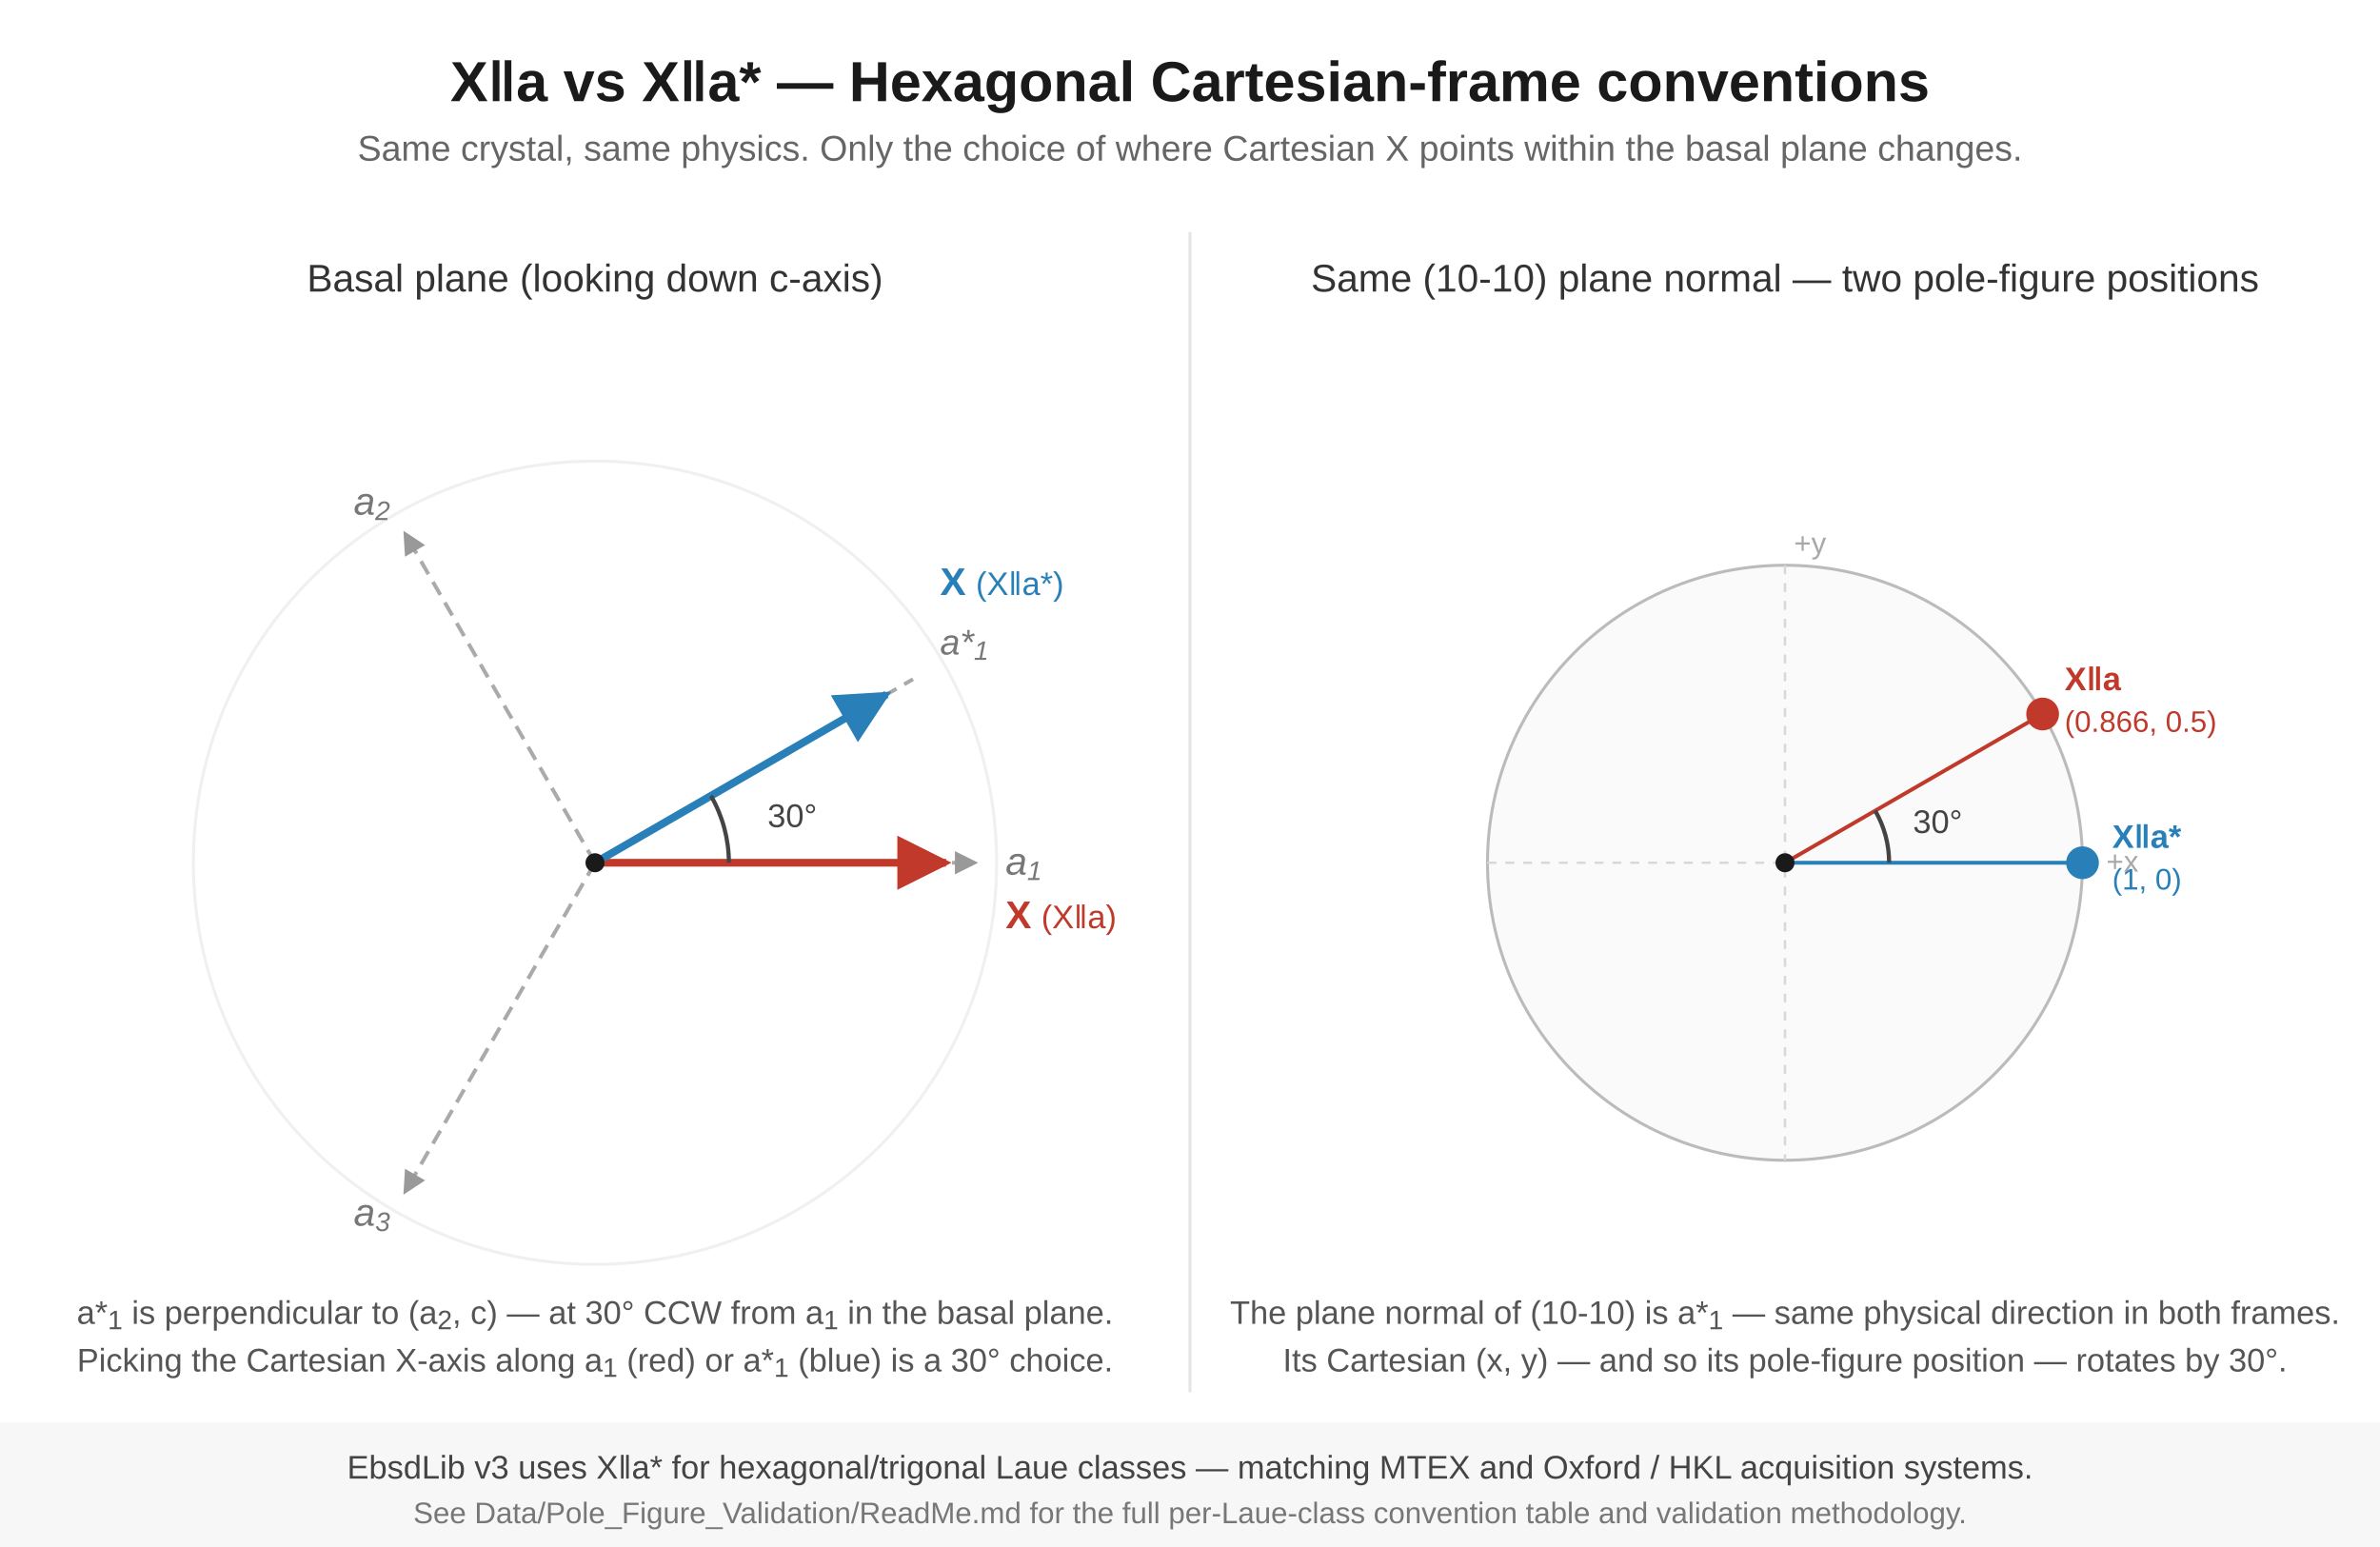
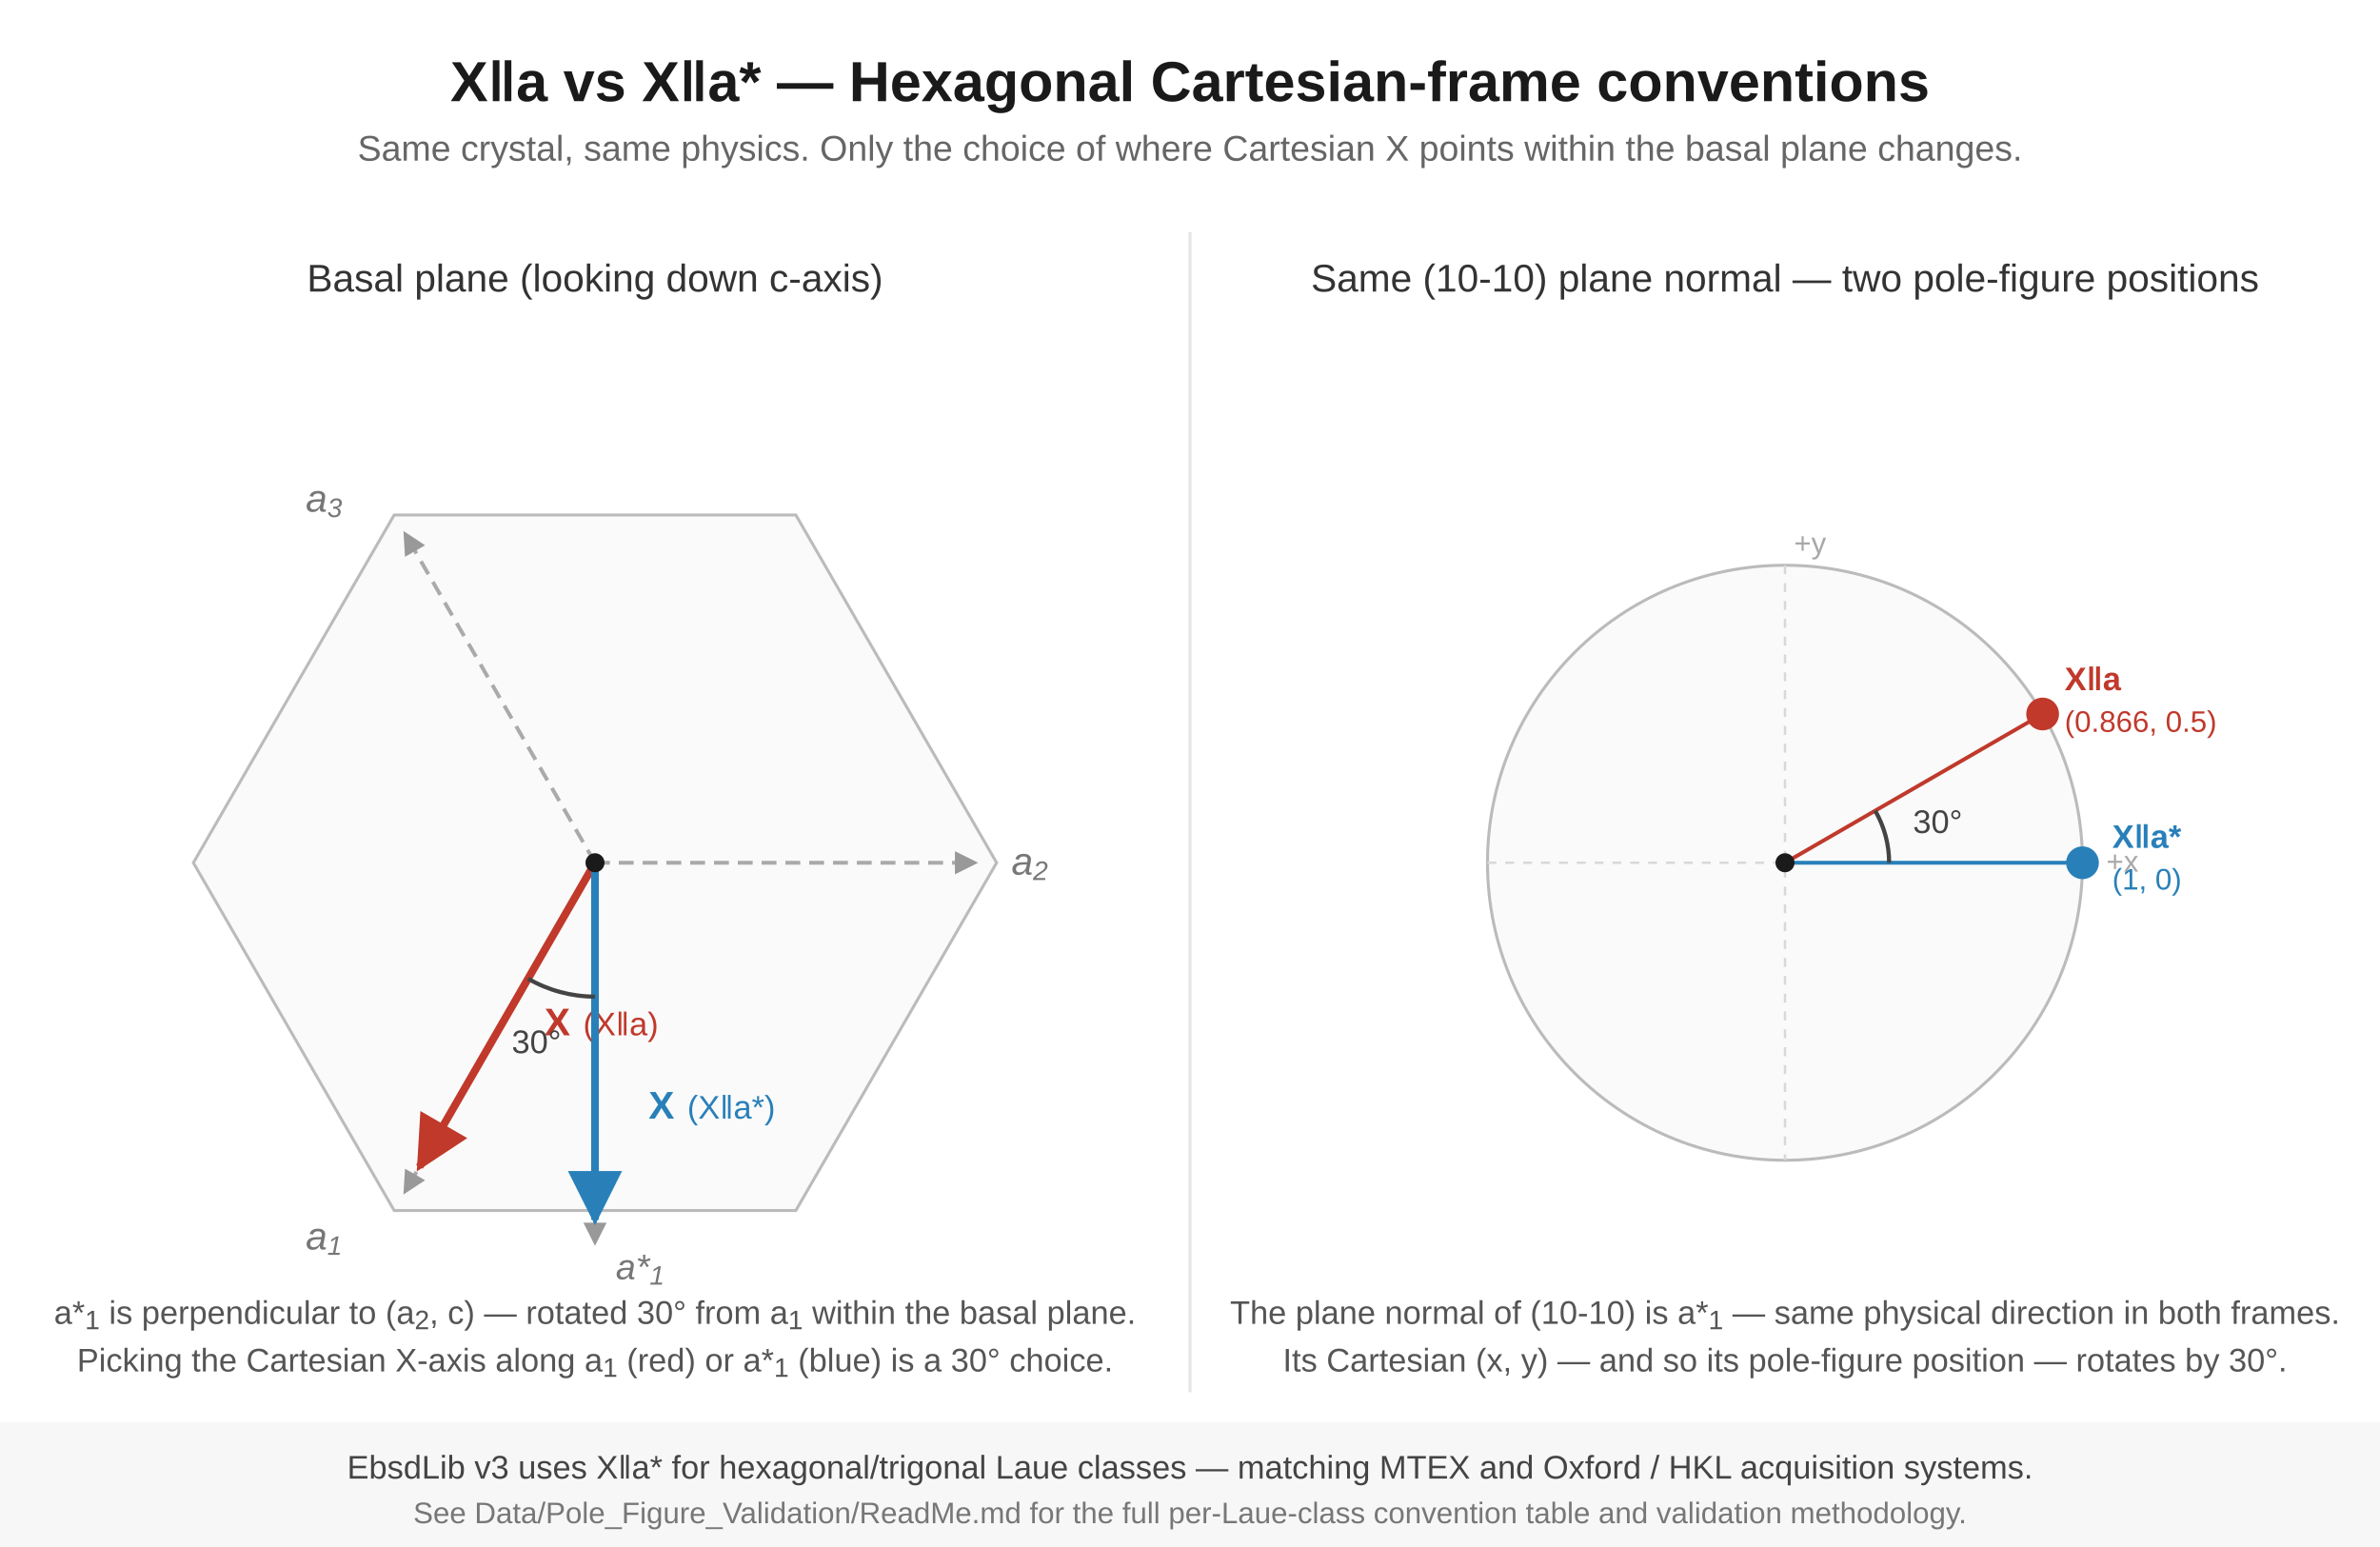
<svg xmlns="http://www.w3.org/2000/svg" viewBox="0 0 800 520" font-family="-apple-system, BlinkMacSystemFont, 'Helvetica Neue', Arial, sans-serif">
  <defs>
    <marker id="arrow-red" viewBox="0 0 10 10" refX="9" refY="5" markerWidth="7" markerHeight="7" orient="auto">
      <path d="M0,0 L10,5 L0,10 z" fill="#c0392b" />
    </marker>
    <marker id="arrow-blue" viewBox="0 0 10 10" refX="9" refY="5" markerWidth="7" markerHeight="7" orient="auto">
      <path d="M0,0 L10,5 L0,10 z" fill="#2980b9" />
    </marker>
    <marker id="arrow-gray" viewBox="0 0 10 10" refX="9" refY="5" markerWidth="6" markerHeight="6" orient="auto">
      <path d="M0,0 L10,5 L0,10 z" fill="#999" />
    </marker>
  </defs>
  <rect width="800" height="520" fill="#ffffff" />
  <text x="400" y="34" font-size="19" font-weight="600" text-anchor="middle" fill="#1a1a1a">
    X‖a  vs  X‖a*  —  Hexagonal Cartesian-frame conventions
  </text>
  <text x="400" y="54" font-size="12" text-anchor="middle" fill="#666">
    Same crystal, same physics. Only the choice of where Cartesian X points within the basal plane changes.
  </text>
  <line x1="400" y1="78" x2="400" y2="468" stroke="#e5e5e5" stroke-width="1" />
  <text x="200" y="98" font-size="13" font-weight="500" text-anchor="middle" fill="#333">
    Basal plane (looking down c-axis)
  </text>
-   <circle cx="200" cy="290" r="135" fill="none" stroke="#f0f0f0" stroke-width="1" />
+   <polygon points="132.5,406.9 267.5,406.9 335,290 267.5,173.1 132.5,173.1 65,290" fill="#fafafa" stroke="#bbb" stroke-width="1" />
  <g stroke="#aaa" stroke-width="1.3" stroke-dasharray="5,3" fill="none" marker-end="url(#arrow-gray)">
+     <line x1="200" y1="290" x2="136" y2="400.85" />
    <line x1="200" y1="290" x2="328" y2="290" />
-     <line x1="200" y1="290" x2="136" y2="179.1" />
-     <line x1="200" y1="290" x2="136" y2="400.9" />
+     <line x1="200" y1="290" x2="136" y2="179.15" />
  </g>
  <g font-size="13" font-style="italic" fill="#777">
-     <text x="338" y="294" text-anchor="start">a<tspan font-size="9" baseline-shift="sub">1</tspan>
+     <text x="115" y="420" text-anchor="end">a<tspan font-size="9" baseline-shift="sub">1</tspan>
    </text>
-     <text x="125" y="173" text-anchor="middle">a<tspan font-size="9" baseline-shift="sub">2</tspan>
+     <text x="340" y="294" text-anchor="start">a<tspan font-size="9" baseline-shift="sub">2</tspan>
    </text>
-     <text x="125" y="412" text-anchor="middle">a<tspan font-size="9" baseline-shift="sub">3</tspan>
+     <text x="115" y="172" text-anchor="end">a<tspan font-size="9" baseline-shift="sub">3</tspan>
    </text>
  </g>
-   <line x1="200" y1="290" x2="306.9" y2="228.3" stroke="#aaa" stroke-width="1.3" stroke-dasharray="5,3" />
-   <text x="316" y="220" font-size="12" font-style="italic" fill="#777">
+   <line x1="200" y1="290" x2="200" y2="418" stroke="#aaa" stroke-width="1.3" stroke-dasharray="5,3" marker-end="url(#arrow-gray)" />
+   <text x="207" y="430" font-size="12" font-style="italic" fill="#777" text-anchor="start">
    a*<tspan font-size="9" baseline-shift="sub">1</tspan>
  </text>
-   <line x1="200" y1="290" x2="318" y2="290" stroke="#c0392b" stroke-width="2.6" marker-end="url(#arrow-red)" />
-   <text x="338" y="312" font-size="13" font-weight="600" fill="#c0392b" text-anchor="start">X</text>
-   <text x="350" y="312" font-size="11" fill="#c0392b" text-anchor="start">(X‖a)</text>
-   <line x1="200" y1="290" x2="298" y2="233.4" stroke="#2980b9" stroke-width="2.6" marker-end="url(#arrow-blue)" />
-   <text x="316" y="200" font-size="13" font-weight="600" fill="#2980b9" text-anchor="start">X</text>
-   <text x="328" y="200" font-size="11" fill="#2980b9" text-anchor="start">(X‖a*)</text>
-   <path d="M 245 290 A 45 45 0 0 0 238.97 267.50" fill="none" stroke="#444" stroke-width="1.4" />
-   <text x="258" y="278" font-size="11" font-weight="500" fill="#444">30°</text>
+   <line x1="200" y1="290" x2="141" y2="392.19" stroke="#c0392b" stroke-width="2.6" marker-end="url(#arrow-red)" />
+   <text x="183" y="348" font-size="13" font-weight="600" fill="#c0392b" text-anchor="start">X</text>
+   <text x="196" y="348" font-size="11" fill="#c0392b" text-anchor="start">(X‖a)</text>
+   <line x1="200" y1="290" x2="200" y2="410" stroke="#2980b9" stroke-width="2.6" marker-end="url(#arrow-blue)" />
+   <text x="218" y="376" font-size="13" font-weight="600" fill="#2980b9" text-anchor="start">X</text>
+   <text x="231" y="376" font-size="11" fill="#2980b9" text-anchor="start">(X‖a*)</text>
+   <path d="M 177.5 328.97 A 45 45 0 0 0 200 335" fill="none" stroke="#444" stroke-width="1.4" />
+   <text x="172" y="354" font-size="11" font-weight="500" fill="#444">30°</text>
  <circle cx="200" cy="290" r="3.2" fill="#1a1a1a" />
  <g font-size="11" fill="#555" text-anchor="middle">
-     <text x="200" y="445">a*<tspan font-size="9" baseline-shift="sub">1</tspan> is perpendicular to (a<tspan font-size="9" baseline-shift="sub">2</tspan>, c) — at 30° CCW from a<tspan font-size="9" baseline-shift="sub">1</tspan> in the basal plane.</text>
+     <text x="200" y="445">a*<tspan font-size="9" baseline-shift="sub">1</tspan> is perpendicular to (a<tspan font-size="9" baseline-shift="sub">2</tspan>, c) — rotated 30° from a<tspan font-size="9" baseline-shift="sub">1</tspan> within the basal plane.</text>
    <text x="200" y="461">Picking the Cartesian X-axis along a<tspan font-size="9" baseline-shift="sub">1</tspan> (red) or a*<tspan font-size="9" baseline-shift="sub">1</tspan> (blue) is a 30° choice.</text>
  </g>
  <text x="600" y="98" font-size="13" font-weight="500" text-anchor="middle" fill="#333">
    Same (10-10) plane normal — two pole-figure positions
  </text>
  <circle cx="600" cy="290" r="100" fill="#fafafa" stroke="#bbb" stroke-width="1" />
  <g stroke="#d8d8d8" stroke-width="0.8" stroke-dasharray="3,3">
    <line x1="500" y1="290" x2="700" y2="290" />
    <line x1="600" y1="190" x2="600" y2="390" />
  </g>
  <g font-size="10" fill="#a8a8a8">
    <text x="708" y="293">+x</text>
    <text x="603" y="186">+y</text>
  </g>
  <line x1="600" y1="290" x2="686.6" y2="240" stroke="#c0392b" stroke-width="1.3" />
  <circle cx="686.6" cy="240" r="5.5" fill="#c0392b" />
  <text x="694" y="232" font-size="11" font-weight="600" fill="#c0392b">X‖a</text>
  <text x="694" y="246" font-size="10" fill="#c0392b">(0.866, 0.5)</text>
  <line x1="600" y1="290" x2="700" y2="290" stroke="#2980b9" stroke-width="1.3" />
  <circle cx="700" cy="290" r="5.5" fill="#2980b9" />
  <text x="710" y="285" font-size="11" font-weight="600" fill="#2980b9">X‖a*</text>
  <text x="710" y="299" font-size="10" fill="#2980b9">(1, 0)</text>
  <path d="M 635 290 A 35 35 0 0 0 630.31 272.50" fill="none" stroke="#444" stroke-width="1.4" />
  <text x="643" y="280" font-size="11" font-weight="500" fill="#444">30°</text>
  <circle cx="600" cy="290" r="3.2" fill="#1a1a1a" />
  <g font-size="11" fill="#555" text-anchor="middle">
    <text x="600" y="445">The plane normal of (10-10) is a*<tspan font-size="9" baseline-shift="sub">1</tspan> — same physical direction in both frames.</text>
    <text x="600" y="461">Its Cartesian (x, y) — and so its pole-figure position — rotates by 30°.</text>
  </g>
  <rect x="0" y="478" width="800" height="42" fill="#f7f7f7" />
  <text x="400" y="497" font-size="11" text-anchor="middle" fill="#444">
    EbsdLib v3 uses X‖a* for hexagonal/trigonal Laue classes — matching MTEX and Oxford / HKL acquisition systems.
  </text>
  <text x="400" y="512" font-size="10" text-anchor="middle" fill="#777">
    See Data/Pole_Figure_Validation/ReadMe.md for the full per-Laue-class convention table and validation methodology.
  </text>
</svg>
